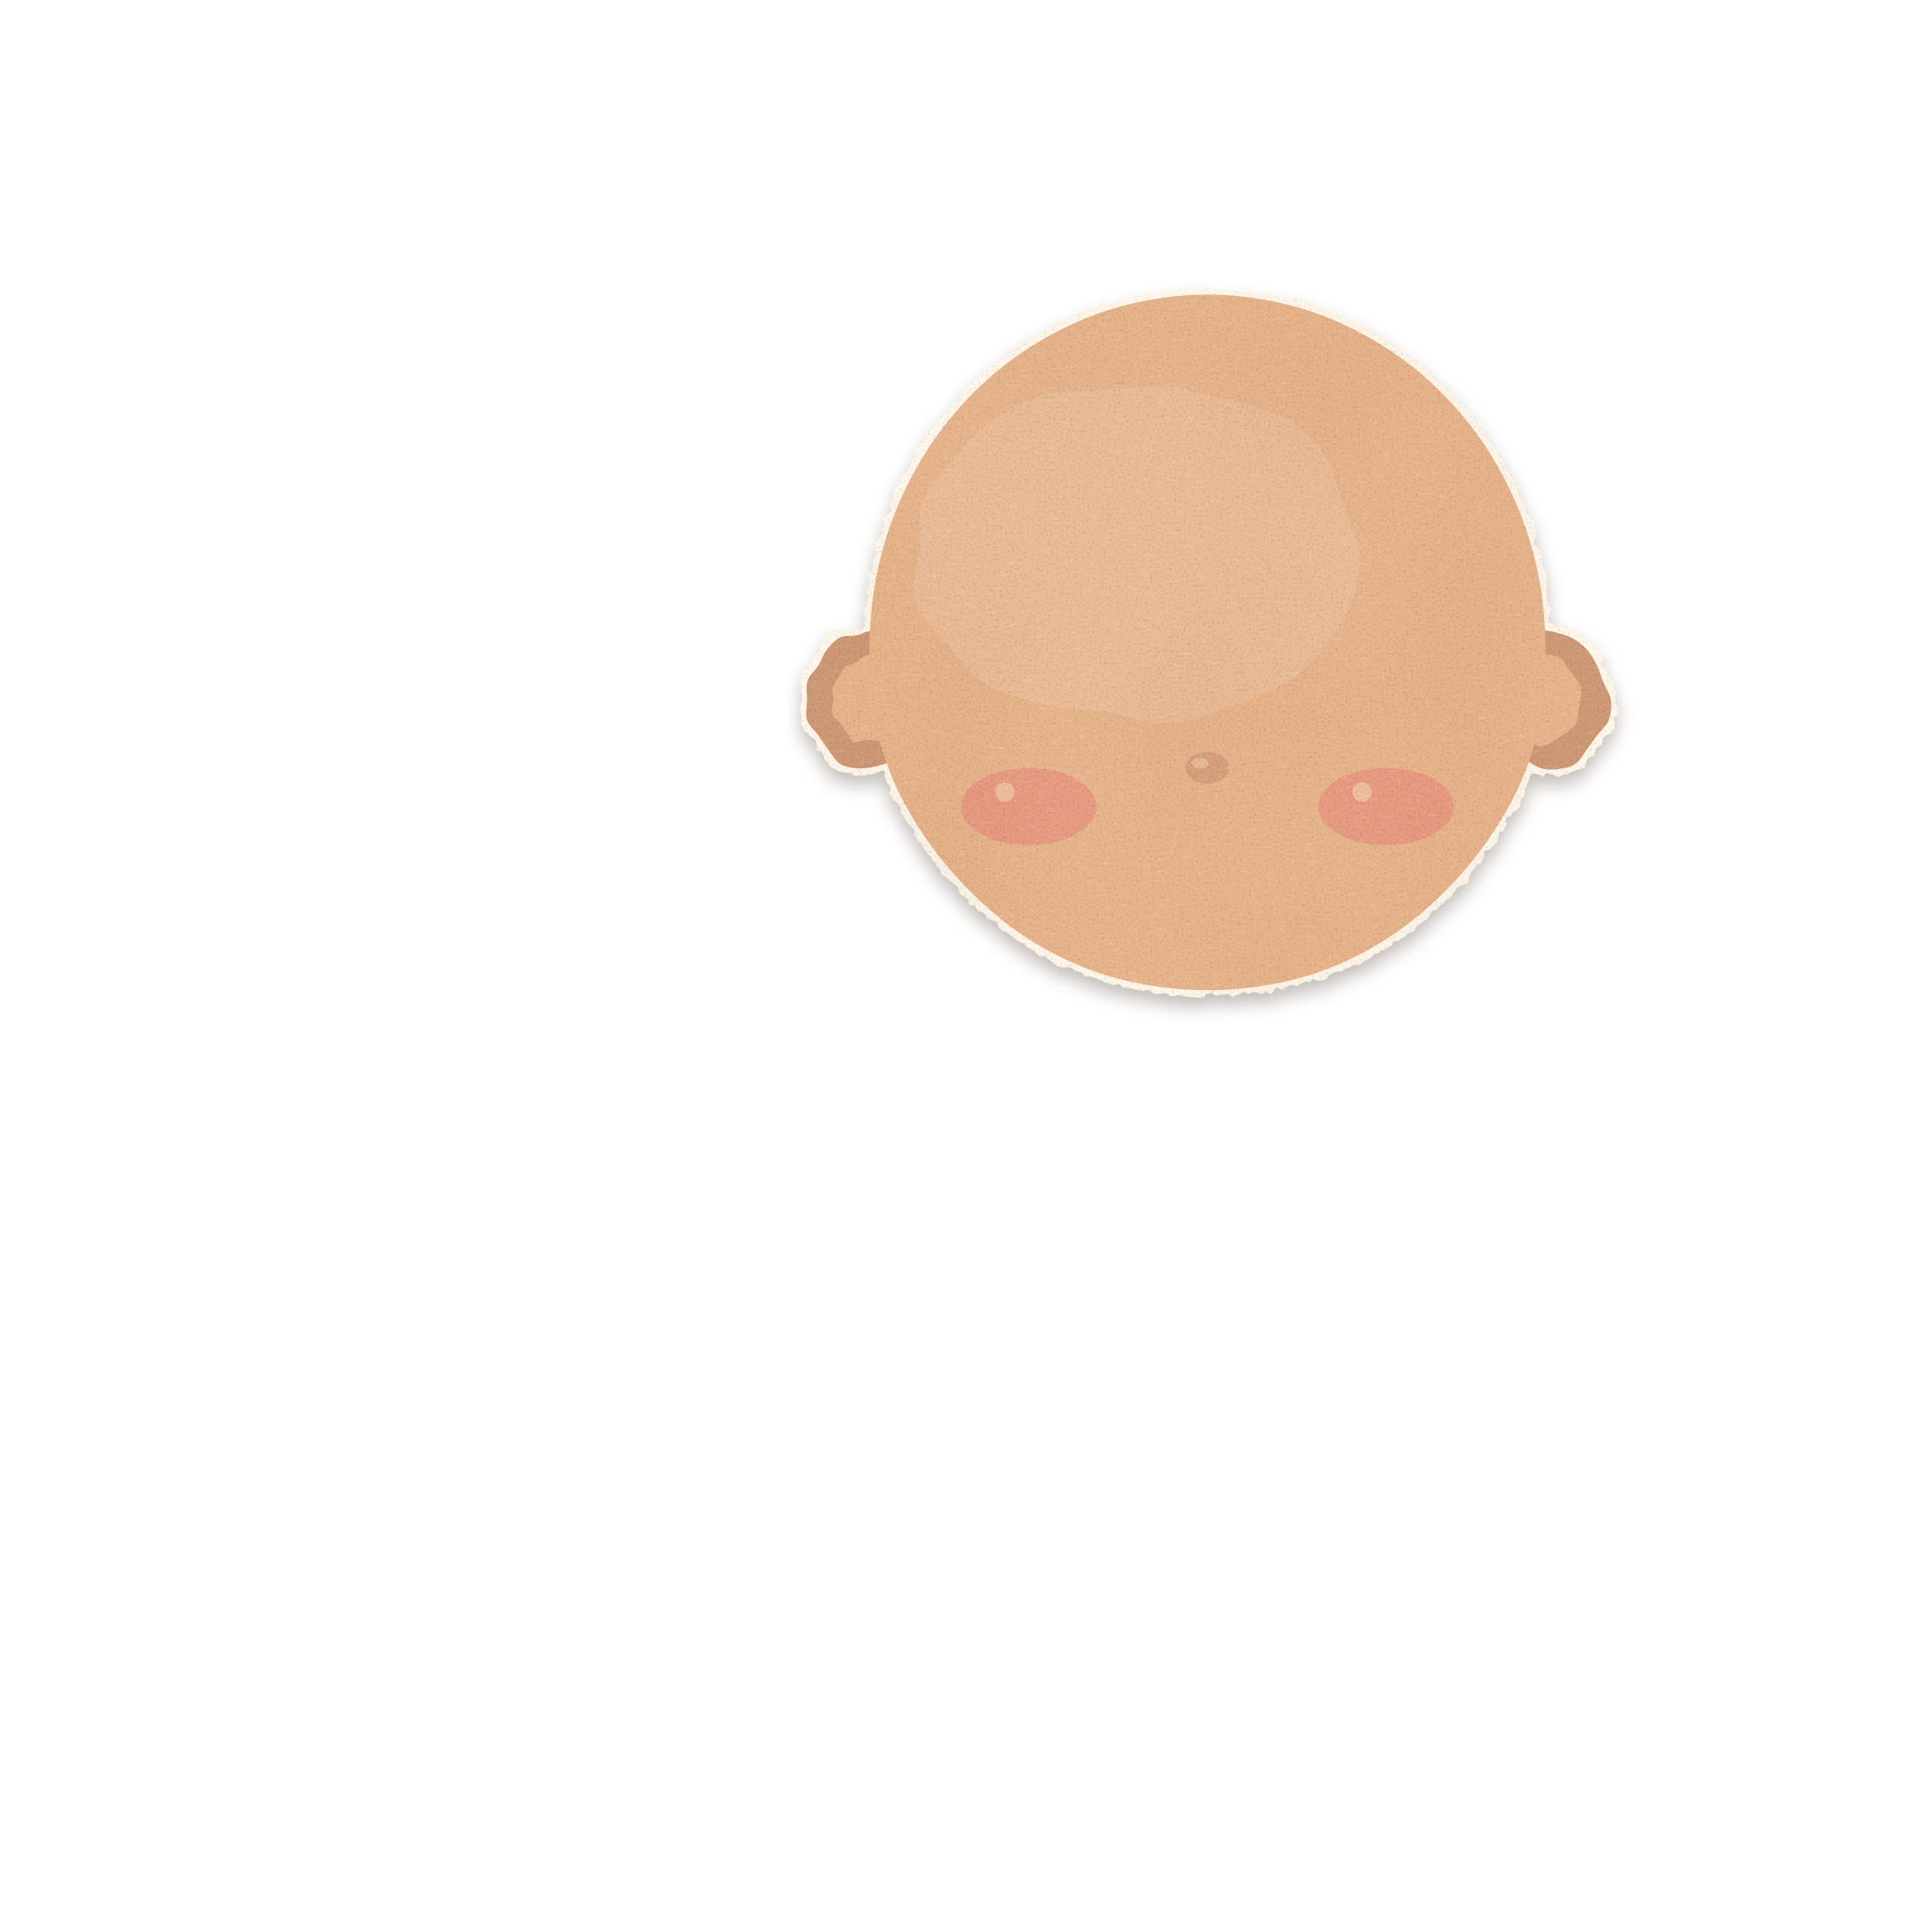
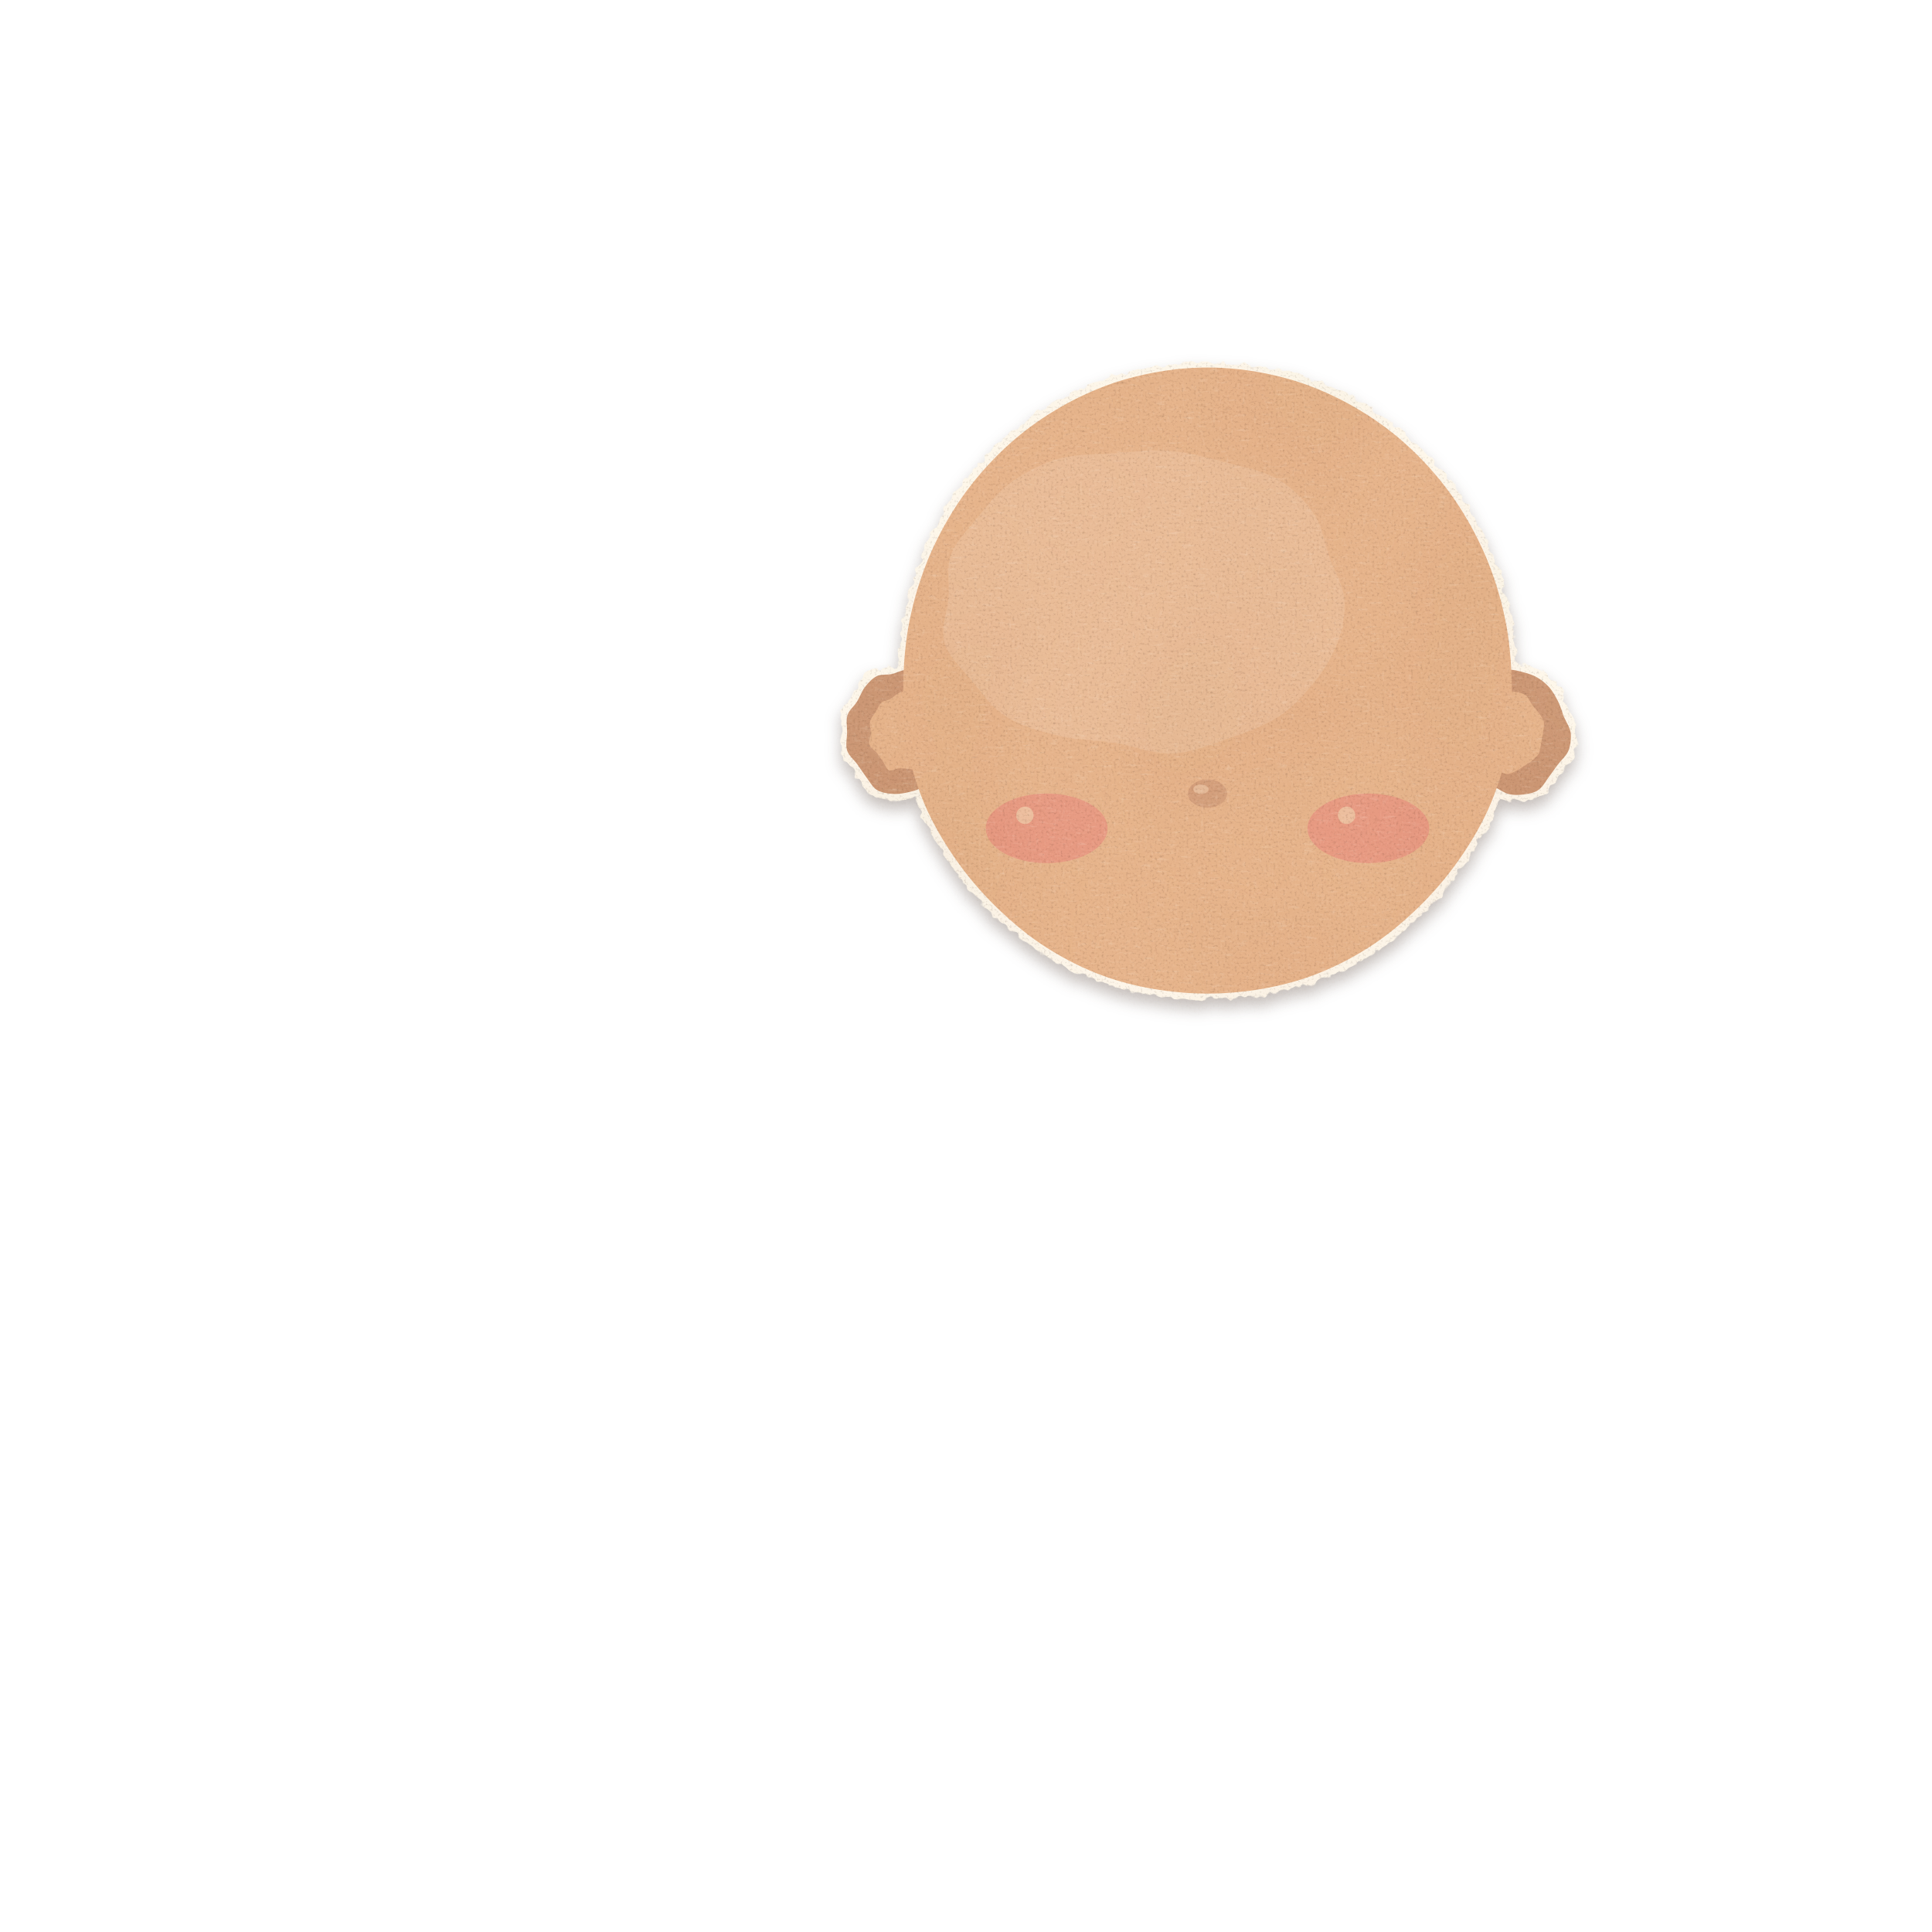
<svg xmlns="http://www.w3.org/2000/svg" viewBox="0 0 800 800" width="800" height="800">
  <defs>
    <filter id="mp-hd-gr" x="-20%" y="-20%" width="140%" height="150%" color-interpolation-filters="sRGB">
      <feTurbulence type="fractalNoise" baseFrequency="1.000" numOctaves="2" seed="23" result="n" />
      <feColorMatrix in="n" type="matrix" values="0 0 0 0 0.24 0 0 0 0 0.14 0 0 0 0 0.08 0.45 0 0 0 -0.25" result="d" />
      <feColorMatrix in="n" type="matrix" values="0 0 0 0 1 0 0 0 0 0.98 0 0 0 0 0.92 -0.48 0 0 0 0.18" result="l" />
      <feTurbulence type="fractalNoise" baseFrequency="0.180 0.800" numOctaves="3" seed="34" result="f" />
      <feColorMatrix in="f" type="matrix" values="0 0 0 0 1 0 0 0 0 0.98 0 0 0 0 0.93 0.56 0 0 0 -0.35" result="fl" />
      <feColorMatrix in="f" type="matrix" values="0 0 0 0 0.3 0 0 0 0 0.18 0 0 0 0 0.1 -0.48 0 0 0 0.13" result="fd" />
      <feTurbulence type="fractalNoise" baseFrequency="0.012" numOctaves="2" seed="30" result="m" />
      <feColorMatrix in="m" type="matrix" values="0 0 0 0 0.3 0 0 0 0 0.17 0 0 0 0 0.08 0.05 0 0 0 -0.02" result="md" />
      <feColorMatrix in="m" type="matrix" values="0 0 0 0 1 0 0 0 0 0.97 0 0 0 0 0.9 -0.05 0 0 0 0.03" result="ml" />
      <feTurbulence type="fractalNoise" baseFrequency="0.640 0.234" numOctaves="3" seed="42" result="f2" />
      <feColorMatrix in="f2" type="matrix" values="0 0 0 0 1 0 0 0 0 0.98 0 0 0 0 0.93 0.40 0 0 0 -0.26" result="fl2" />
      <feMerge result="g">
        <feMergeNode in="md" />
        <feMergeNode in="ml" />
        <feMergeNode in="fd" />
        <feMergeNode in="fl" />
        <feMergeNode in="fl2" />
        <feMergeNode in="d" />
        <feMergeNode in="l" />
      </feMerge>
      <feComposite in="g" in2="SourceGraphic" operator="in" result="gc" />
      <feMerge>
        <feMergeNode in="SourceGraphic" />
        <feMergeNode in="gc" />
      </feMerge>
    </filter>
    <filter id="mp-hd-sh" x="-25%" y="-25%" width="150%" height="160%" color-interpolation-filters="sRGB">
      <feGaussianBlur in="SourceAlpha" stdDeviation="3.5" />
      <feOffset dx="0" dy="4" result="b" />
      <feFlood flood-color="#3A2216" flood-opacity="0.3" />
      <feComposite in2="b" operator="in" result="s" />
      <feMerge>
        <feMergeNode in="s" />
        <feMergeNode in="SourceGraphic" />
      </feMerge>
    </filter>
    <filter id="mp-hd-sh2" x="-25%" y="-25%" width="150%" height="160%" color-interpolation-filters="sRGB">
      <feGaussianBlur in="SourceAlpha" stdDeviation="6" />
      <feOffset dx="0" dy="7" result="b" />
      <feFlood flood-color="#3A2216" flood-opacity="0.28" />
      <feComposite in2="b" operator="in" result="s" />
      <feMerge>
        <feMergeNode in="s" />
        <feMergeNode in="SourceGraphic" />
      </feMerge>
    </filter>
    <filter id="mp-hd-bl" x="-50%" y="-50%" width="200%" height="200%">
      <feGaussianBlur stdDeviation="6" />
    </filter>
    <filter id="mp-hd-cut" x="-20%" y="-20%" width="140%" height="150%" color-interpolation-filters="sRGB">
      <feMorphology in="SourceAlpha" operator="dilate" radius="2.2" result="dil" />
      <feTurbulence type="fractalNoise" baseFrequency="0.22" numOctaves="2" seed="25" result="tn" />
      <feDisplacementMap in="dil" in2="tn" scale="4.0" xChannelSelector="R" yChannelSelector="G" result="rg" />
      <feFlood flood-color="#FFF8EA" flood-opacity="0.95" />
      <feComposite in2="rg" operator="in" result="rim" />
      <feGaussianBlur in="rg" stdDeviation="3.5" />
      <feOffset dx="0" dy="4" result="b" />
      <feFlood flood-color="#3A2216" flood-opacity="0.3" />
      <feComposite in2="b" operator="in" result="s" />
      <feMerge>
        <feMergeNode in="s" />
        <feMergeNode in="rim" />
        <feMergeNode in="SourceGraphic" />
      </feMerge>
    </filter>
  </defs>
  <g filter="url(#mp-hd-gr)">
    <g transform="translate(200 0)">
-       <g filter="url(#mp-hd-cut)">
-         <path d="M181.1,290C181.2,292.7 182.2,295.6 181.8,298.2C181.4,300.8 180.1,303.5 178.7,305.5C177.3,307.6 175.1,309 173.3,310.6C171.5,312.3 170,314.3 168,315.5C166,316.6 163.6,317.1 161.4,317.6C159.2,318 156.8,318.4 154.5,318.1C152.3,317.9 149.7,317.5 147.7,316.2C145.8,314.9 144.4,312.3 142.9,310.3C141.4,308.3 140.2,306.4 138.8,304.4C137.3,302.4 135,300.6 134.2,298.2C133.4,295.7 134.1,292.7 134.2,290C134.2,287.3 133.6,284.3 134.4,281.9C135.1,279.5 137.5,277.8 138.8,275.6C140.1,273.5 140.9,270.9 142.4,269C143.9,267 145.8,265 147.8,264C149.9,263 152.4,263.5 154.7,263C157,262.6 159.3,261 161.6,261.1C163.8,261.1 166.5,262 168.4,263.5C170.3,265 171.5,267.8 173,269.8C174.5,271.8 175.9,273.5 177.2,275.6C178.6,277.6 180.5,279.7 181.1,282.1C181.8,284.5 181,287.3 181.1,290Z" fill="#CC9774" />
-         <path d="M467.1,290C467.4,292.6 467,295.8 466.1,298.2C465.1,300.7 462.8,302.5 461.3,304.5C459.8,306.5 458.6,308.3 457.1,310.3C455.6,312.3 454.2,315 452.3,316.3C450.4,317.7 447.8,318.1 445.5,318.4C443.2,318.7 440.7,318.8 438.5,318.2C436.3,317.6 434.3,316.1 432.2,315C430.2,313.8 427.9,313 426.1,311.4C424.3,309.8 422.8,307.5 421.6,305.3C420.4,303.1 419.2,300.5 418.8,298C418.3,295.4 418.8,292.6 418.8,290C418.9,287.4 418.6,284.7 419.1,282.2C419.7,279.7 420.9,277.3 422,275C423.2,272.7 424.3,270.3 425.9,268.4C427.5,266.4 429.5,264.5 431.5,263.3C433.6,262 436.1,261.2 438.4,261C440.7,260.9 443.2,261.6 445.4,262.2C447.7,262.8 449.9,263.5 451.9,264.7C453.9,265.9 455.8,267.5 457.4,269.3C458.9,271.1 460.2,273.4 461.3,275.6C462.4,277.8 463,280.1 463.9,282.5C464.9,284.9 466.7,287.4 467.1,290Z" fill="#CC9774" />
-         <path d="M174.4,290C174.6,291.6 174.8,293.5 174.5,295.1C174.2,296.7 173.1,298.1 172.4,299.5C171.6,301 171,302.6 170,303.8C169,305 167.7,306.2 166.4,306.7C165,307.2 163.4,306.6 162,306.6C160.6,306.5 159.5,306.3 158,306.4C156.6,306.5 154.7,307.8 153.4,307.3C152.2,306.7 151.5,304.4 150.6,303.1C149.6,301.8 148.9,300.6 147.9,299.3C146.9,298.1 144.9,297 144.5,295.5C144,293.9 145,291.8 145.1,290C145.1,288.2 144.4,286.3 144.8,284.7C145.2,283 146.6,281.7 147.4,280.3C148.3,278.9 148.8,277.1 150,276.1C151.1,275.1 152.8,275.3 154.1,274.5C155.4,273.8 156.5,272.4 157.8,271.8C159.2,271.2 160.9,270.8 162.3,271.1C163.7,271.4 164.9,272.8 166.3,273.6C167.6,274.4 169.1,274.8 170.2,275.9C171.3,276.9 172.4,278.4 173,280C173.5,281.6 173.2,283.6 173.4,285.3C173.6,286.9 174.2,288.4 174.4,290Z" fill="#E6B38A" />
-         <path d="M454.4,290C454.2,291.7 453.8,293.2 453.5,294.7C453.2,296.3 453.1,298.2 452.4,299.6C451.7,300.9 450.4,301.9 449.3,302.9C448.2,303.8 447,304.5 445.8,305.2C444.6,306 443.4,306.9 442.1,307.5C440.8,308.2 439.2,309.1 437.7,309C436.3,308.9 434.8,308 433.5,307.2C432.1,306.4 430.7,305.5 429.8,304.2C428.8,302.9 428.6,300.8 427.9,299.3C427.2,297.8 425.9,296.7 425.5,295.1C425.1,293.6 425.4,291.7 425.5,290C425.7,288.3 425.9,286.7 426.4,285.2C426.8,283.7 427.5,282.2 428.2,280.9C428.9,279.5 429.8,278.4 430.6,277C431.5,275.6 432.2,273.5 433.3,272.5C434.5,271.5 436.3,271.4 437.8,271.2C439.2,271 440.8,271 442.2,271.3C443.7,271.6 445.3,271.9 446.5,272.8C447.7,273.8 448.4,275.8 449.3,277.1C450.3,278.4 451.3,279.3 452.2,280.6C453.1,281.9 454.3,283.3 454.7,284.8C455,286.4 454.6,288.3 454.4,290Z" fill="#E6B38A" />
-         <path d="M440,268C440.2,278 439.8,287.9 438,297.5C436.1,307.1 433,316.8 428.9,325.8C424.8,334.7 419.4,343.5 413.5,351.5C407.7,359.4 400.9,366.9 393.7,373.5C386.6,380.1 378.9,386.1 370.6,391C362.4,395.9 353.7,400 344.4,403.1C335.2,406.1 325.2,408.2 315.2,409.2C305.3,410.3 294.7,410.3 284.8,409.2C274.8,408.2 264.8,406.1 255.6,403.1C246.3,400 237.6,395.9 229.4,391C221.1,386.1 213.4,380.1 206.3,373.5C199.1,366.9 192.3,359.4 186.5,351.5C180.6,343.5 175.2,334.7 171.1,325.8C167,316.8 163.9,307.1 162,297.5C160.2,287.9 159.8,278 160,268C160.2,258 161,247.5 163.1,237.6C165.1,227.7 168.2,217.9 172.1,208.6C176.1,199.4 181,190.4 186.7,182.2C192.4,174 199.1,166.3 206.3,159.5C213.5,152.7 221.6,146.6 230,141.6C238.4,136.5 247.5,132.3 256.7,129.1C266,126 275.7,123.9 285.4,122.8C295,121.7 305,121.7 314.6,122.8C324.3,123.9 334,126 343.3,129.1C352.5,132.3 361.6,136.5 370,141.6C378.4,146.6 386.5,152.7 393.7,159.5C400.9,166.3 407.6,174 413.3,182.2C419,190.4 423.9,199.4 427.9,208.6C431.8,217.9 434.9,227.7 436.9,237.6C439,247.5 439.8,258 440,268Z" fill="#E6B38A" />
+       <g transform="translate(300 424) scale(0.9) translate(-300 -424)">
+         <g filter="url(#mp-hd-cut)">
+           <path d="M181.1,290C181.2,292.7 182.2,295.6 181.8,298.2C181.4,300.8 180.1,303.5 178.7,305.5C177.3,307.6 175.1,309 173.3,310.6C171.5,312.3 170,314.3 168,315.5C166,316.6 163.6,317.1 161.4,317.6C159.2,318 156.8,318.4 154.5,318.1C152.3,317.9 149.7,317.5 147.7,316.2C145.8,314.9 144.4,312.3 142.9,310.3C141.4,308.3 140.2,306.4 138.8,304.4C137.3,302.4 135,300.6 134.2,298.2C133.4,295.7 134.1,292.7 134.2,290C134.2,287.3 133.6,284.3 134.4,281.9C135.1,279.5 137.5,277.8 138.8,275.6C140.1,273.5 140.9,270.9 142.4,269C143.9,267 145.8,265 147.8,264C149.9,263 152.4,263.5 154.7,263C157,262.6 159.3,261 161.6,261.1C163.8,261.1 166.5,262 168.4,263.5C170.3,265 171.5,267.8 173,269.8C174.5,271.8 175.9,273.5 177.2,275.6C178.6,277.6 180.5,279.7 181.1,282.1C181.8,284.5 181,287.3 181.1,290Z" fill="#CC9774" />
+           <path d="M467.1,290C467.4,292.6 467,295.8 466.1,298.2C465.1,300.7 462.8,302.5 461.3,304.5C459.8,306.5 458.6,308.3 457.1,310.3C455.6,312.3 454.2,315 452.3,316.3C450.4,317.7 447.8,318.1 445.5,318.4C443.2,318.7 440.7,318.8 438.5,318.2C436.3,317.6 434.3,316.1 432.2,315C430.2,313.8 427.9,313 426.1,311.4C424.3,309.8 422.8,307.5 421.6,305.3C420.4,303.1 419.2,300.5 418.8,298C418.3,295.4 418.8,292.6 418.8,290C418.9,287.4 418.6,284.7 419.1,282.2C419.7,279.7 420.9,277.3 422,275C423.2,272.7 424.3,270.3 425.9,268.4C427.5,266.4 429.5,264.5 431.5,263.3C433.6,262 436.1,261.2 438.4,261C440.7,260.9 443.2,261.6 445.4,262.2C447.7,262.8 449.9,263.5 451.9,264.7C453.9,265.9 455.8,267.5 457.4,269.3C458.9,271.1 460.2,273.4 461.3,275.6C462.4,277.8 463,280.1 463.9,282.5C464.9,284.9 466.7,287.4 467.1,290Z" fill="#CC9774" />
+           <path d="M174.4,290C174.6,291.6 174.8,293.5 174.5,295.1C174.2,296.7 173.1,298.1 172.4,299.5C171.6,301 171,302.6 170,303.8C169,305 167.7,306.2 166.4,306.7C165,307.2 163.4,306.6 162,306.6C160.6,306.5 159.5,306.3 158,306.4C156.6,306.5 154.7,307.8 153.4,307.3C152.2,306.7 151.5,304.4 150.6,303.1C149.6,301.8 148.9,300.6 147.9,299.3C146.9,298.1 144.9,297 144.5,295.5C144,293.9 145,291.8 145.1,290C145.1,288.2 144.4,286.3 144.8,284.7C145.2,283 146.6,281.7 147.4,280.3C148.3,278.9 148.8,277.1 150,276.1C151.1,275.1 152.8,275.3 154.1,274.5C155.4,273.8 156.5,272.4 157.8,271.8C159.2,271.2 160.9,270.8 162.3,271.1C163.7,271.4 164.9,272.8 166.3,273.6C167.6,274.4 169.1,274.8 170.2,275.9C171.3,276.9 172.4,278.4 173,280C173.5,281.6 173.2,283.6 173.4,285.3C173.6,286.9 174.2,288.4 174.4,290Z" fill="#E6B38A" />
+           <path d="M454.4,290C454.2,291.7 453.8,293.2 453.5,294.7C453.2,296.3 453.1,298.2 452.4,299.6C451.7,300.9 450.4,301.9 449.3,302.9C448.2,303.8 447,304.5 445.8,305.2C444.6,306 443.4,306.9 442.1,307.5C440.8,308.2 439.2,309.1 437.7,309C436.3,308.9 434.8,308 433.5,307.2C432.1,306.4 430.7,305.5 429.8,304.2C428.8,302.9 428.6,300.8 427.9,299.3C427.2,297.8 425.9,296.7 425.5,295.1C425.1,293.6 425.4,291.7 425.5,290C425.7,288.3 425.9,286.7 426.4,285.2C426.8,283.7 427.5,282.2 428.2,280.9C428.9,279.5 429.8,278.4 430.6,277C431.5,275.6 432.2,273.5 433.3,272.5C434.5,271.5 436.3,271.4 437.8,271.2C439.2,271 440.8,271 442.2,271.3C443.7,271.6 445.3,271.9 446.5,272.8C447.7,273.8 448.4,275.8 449.3,277.1C450.3,278.4 451.3,279.3 452.2,280.6C453.1,281.9 454.3,283.3 454.7,284.8C455,286.4 454.6,288.3 454.4,290Z" fill="#E6B38A" />
+           <path d="M440,268C440.2,278 439.8,287.9 438,297.5C436.1,307.1 433,316.8 428.9,325.8C424.8,334.7 419.4,343.5 413.5,351.5C407.7,359.4 400.9,366.9 393.7,373.5C386.6,380.1 378.9,386.1 370.6,391C362.4,395.9 353.7,400 344.4,403.1C335.2,406.1 325.2,408.2 315.2,409.2C305.3,410.3 294.7,410.3 284.8,409.2C274.8,408.2 264.8,406.1 255.6,403.1C246.3,400 237.6,395.9 229.4,391C221.1,386.1 213.4,380.1 206.3,373.5C199.1,366.9 192.3,359.4 186.5,351.5C180.6,343.5 175.2,334.7 171.1,325.8C167,316.8 163.9,307.1 162,297.5C160.2,287.9 159.8,278 160,268C160.2,258 161,247.5 163.1,237.6C165.1,227.7 168.2,217.9 172.1,208.6C176.1,199.4 181,190.4 186.7,182.2C192.4,174 199.1,166.3 206.3,159.5C213.5,152.7 221.6,146.6 230,141.6C238.4,136.5 247.5,132.3 256.7,129.1C266,126 275.7,123.9 285.4,122.8C295,121.7 305,121.7 314.6,122.8C324.3,123.9 334,126 343.3,129.1C352.5,132.3 361.6,136.5 370,141.6C378.4,146.6 386.5,152.7 393.7,159.5C400.9,166.3 407.6,174 413.3,182.2C419,190.4 423.9,199.4 427.9,208.6C431.8,217.9 434.9,227.7 436.9,237.6C439,247.5 439.8,258 440,268Z" fill="#E6B38A" />
+         </g>
+         <path d="M362.9,228C363.6,234.5 362.3,241.6 360,248.1C357.7,254.6 353.8,261 349.2,266.7C344.6,272.5 339.1,278.4 332.4,282.8C325.7,287.1 317.1,290.1 309,292.9C300.8,295.7 292.1,299.3 283.5,299.6C274.9,299.9 266,296 257.4,294.7C248.8,293.3 240.2,293.5 231.9,291.5C223.6,289.5 214.3,287 207.6,282.8C200.9,278.6 196.5,272 191.7,266.3C186.9,260.6 180.7,254.7 178.9,248.4C177.1,242 180.3,234.7 180.8,228C181.4,221.3 179.7,214.5 181.9,208.3C184.2,202.1 189.6,196.5 194.2,190.9C198.8,185.4 203.3,179.4 209.5,174.9C215.8,170.4 223.6,166.2 231.6,163.9C239.5,161.7 248.9,162 257.4,161.4C266,160.8 274.4,159.6 282.8,160.3C291.2,161 299.3,163.3 307.5,165.4C315.8,167.6 325.3,169.4 332.3,173.3C339.2,177.3 345.1,183.4 349,189.4C353,195.3 353.6,202.4 355.9,208.8C358.2,215.3 362.2,221.5 362.9,228Z" fill="#EDC5A4" opacity="0.45" />
+         <ellipse cx="226" cy="334" rx="28" ry="16" fill="#E7907E" opacity="0.75" />
+         <ellipse cx="374" cy="334" rx="28" ry="16" fill="#E7907E" opacity="0.75" />
+         <circle cx="216" cy="328" r="4" fill="#EDC5A4" opacity="0.8" />
+         <circle cx="364" cy="328" r="4" fill="#EDC5A4" opacity="0.8" />
+         <ellipse cx="300" cy="318" rx="9" ry="6.5" fill="#D5A07C" />
+         <ellipse cx="297" cy="316" rx="3.5" ry="2.2" fill="#EDC5A4" opacity="0.7" />
      </g>
-       <path d="M362.9,228C363.6,234.5 362.3,241.6 360,248.1C357.7,254.6 353.8,261 349.2,266.7C344.6,272.5 339.1,278.4 332.4,282.8C325.7,287.1 317.1,290.1 309,292.9C300.8,295.7 292.1,299.3 283.5,299.6C274.9,299.9 266,296 257.4,294.7C248.8,293.3 240.2,293.5 231.9,291.5C223.6,289.5 214.3,287 207.6,282.8C200.9,278.6 196.5,272 191.7,266.3C186.9,260.6 180.7,254.7 178.9,248.4C177.1,242 180.3,234.7 180.8,228C181.4,221.3 179.7,214.5 181.9,208.3C184.2,202.1 189.6,196.5 194.2,190.9C198.8,185.4 203.3,179.4 209.5,174.9C215.8,170.4 223.6,166.2 231.6,163.9C239.5,161.7 248.9,162 257.4,161.4C266,160.8 274.4,159.6 282.8,160.3C291.2,161 299.3,163.3 307.5,165.4C315.8,167.6 325.3,169.4 332.3,173.3C339.2,177.3 345.1,183.4 349,189.4C353,195.3 353.6,202.4 355.9,208.8C358.2,215.3 362.2,221.5 362.9,228Z" fill="#EDC5A4" opacity="0.45" />
-       <ellipse cx="226" cy="334" rx="28" ry="16" fill="#E7907E" opacity="0.75" />
-       <ellipse cx="374" cy="334" rx="28" ry="16" fill="#E7907E" opacity="0.75" />
-       <circle cx="216" cy="328" r="4" fill="#EDC5A4" opacity="0.8" />
-       <circle cx="364" cy="328" r="4" fill="#EDC5A4" opacity="0.8" />
-       <ellipse cx="300" cy="318" rx="9" ry="6.5" fill="#D5A07C" />
-       <ellipse cx="297" cy="316" rx="3.5" ry="2.2" fill="#EDC5A4" opacity="0.7" />
    </g>
  </g>
</svg>
